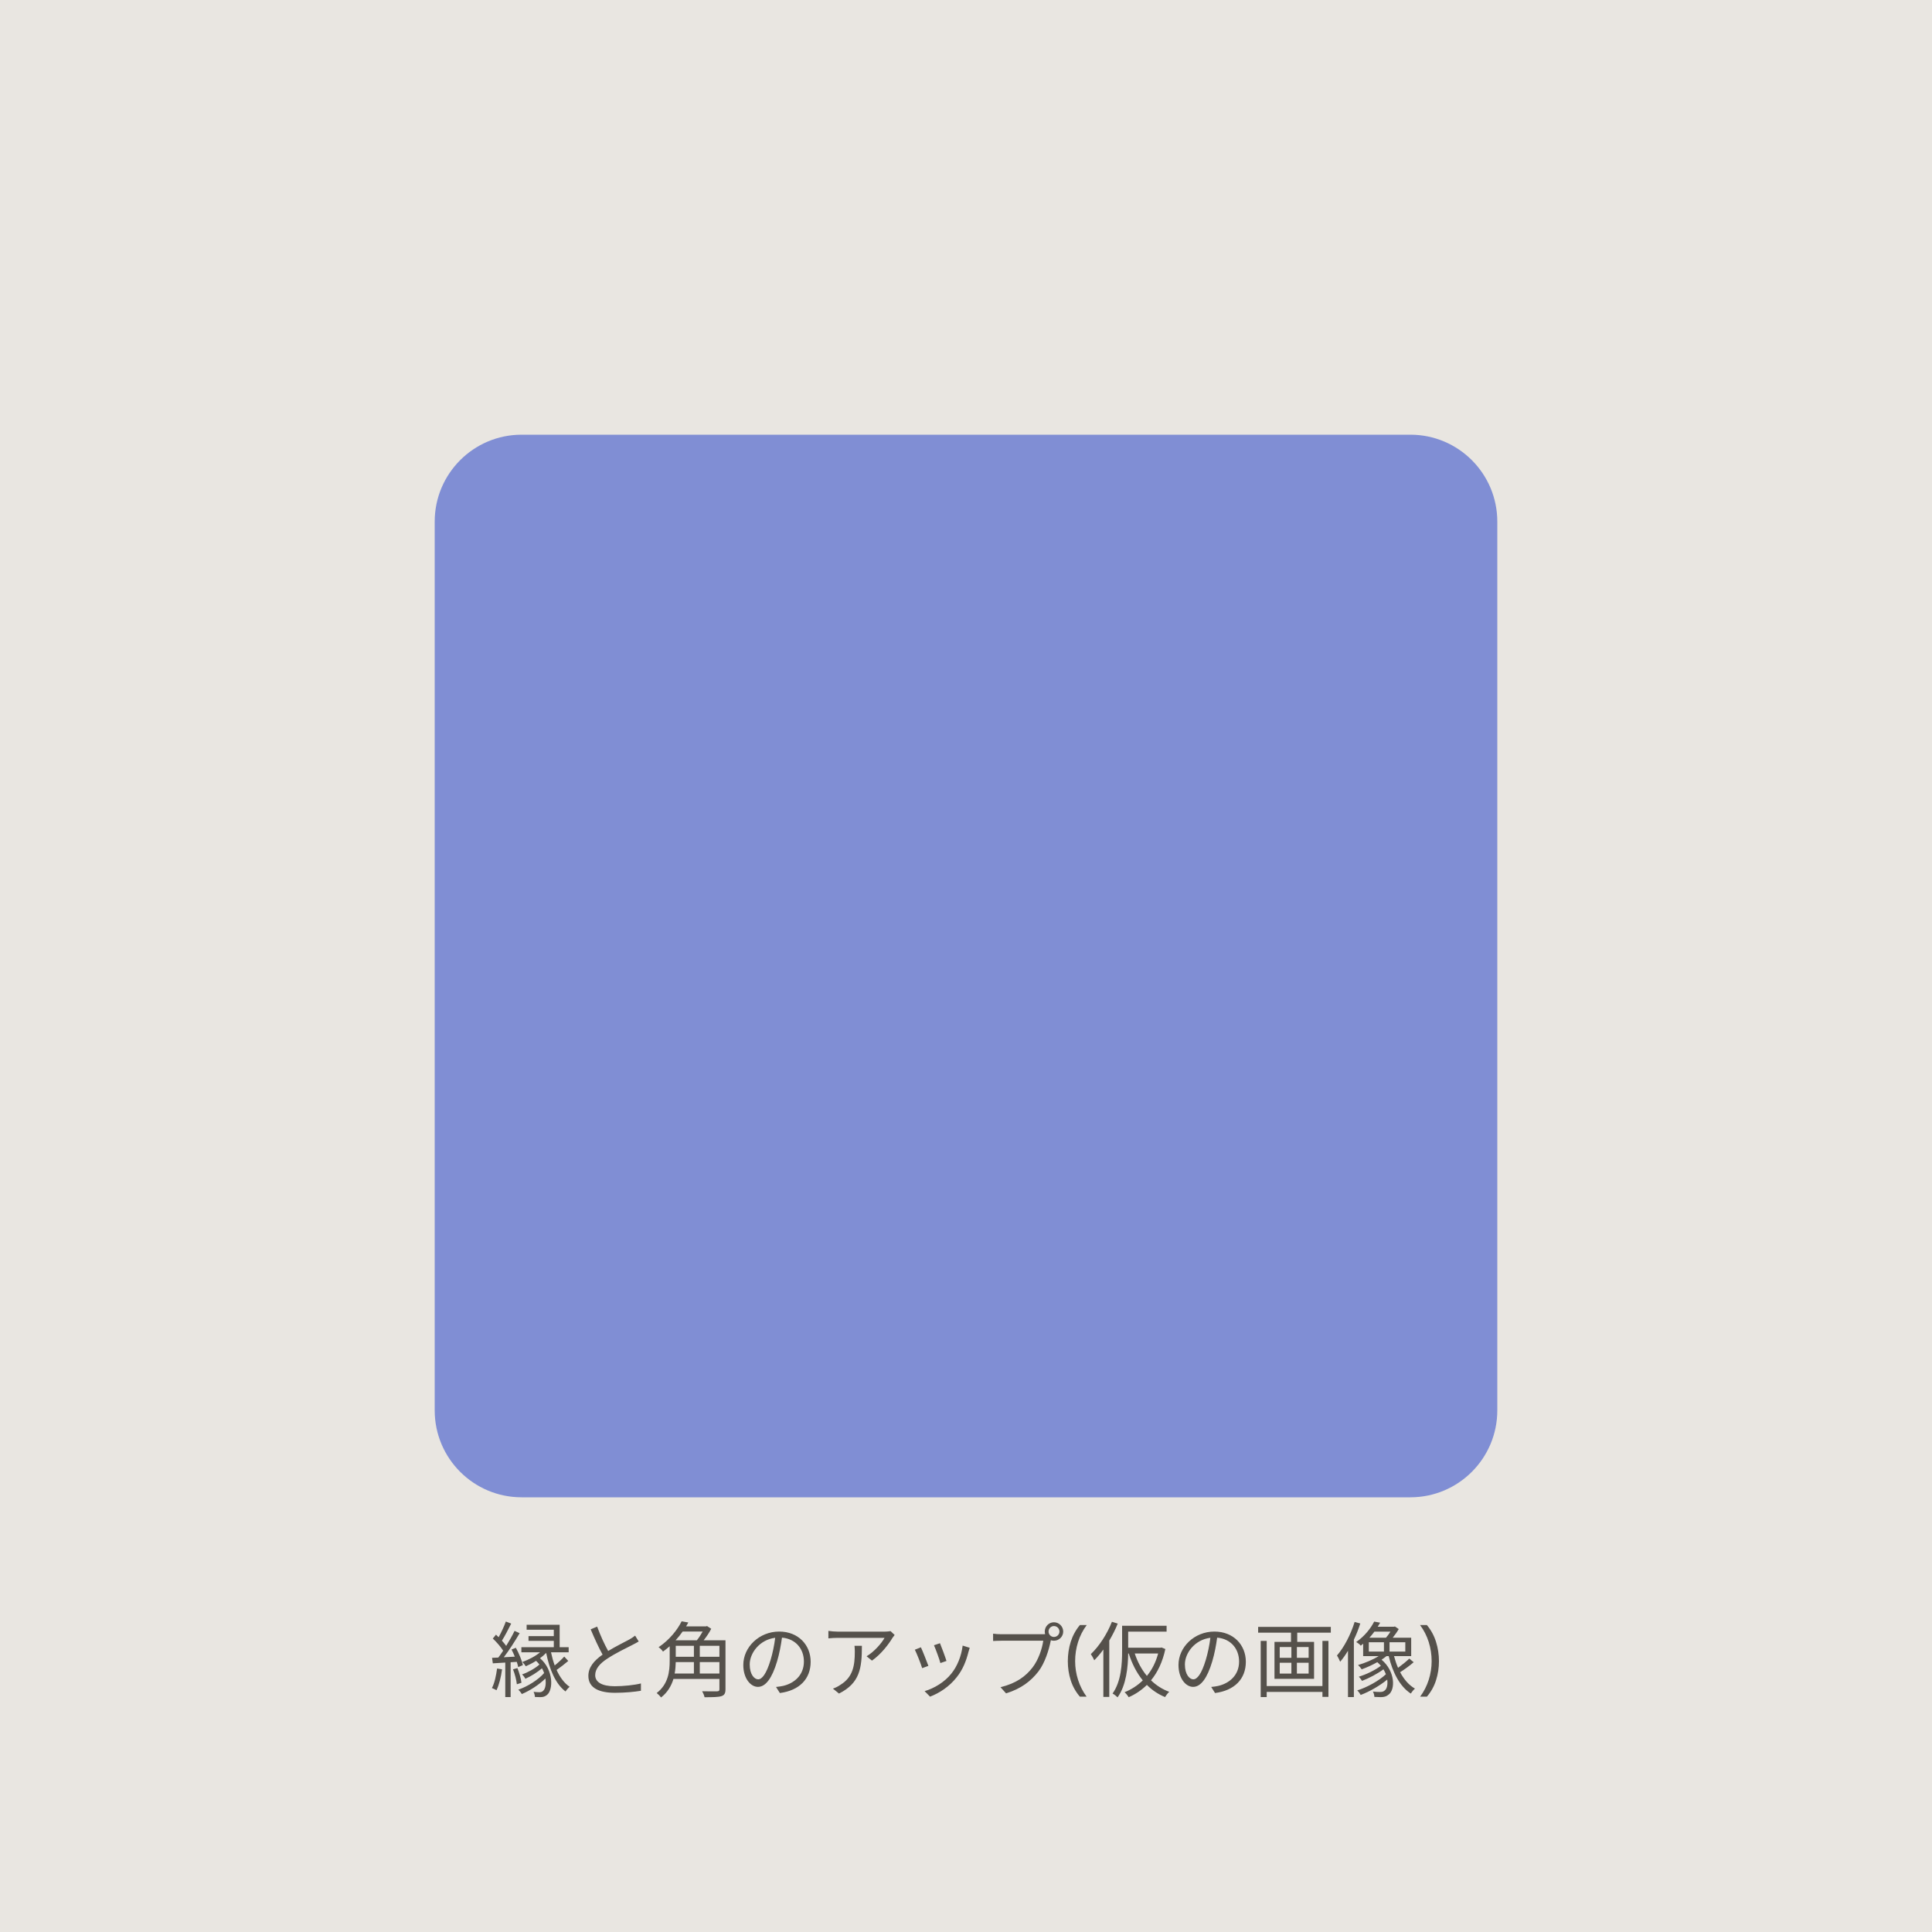
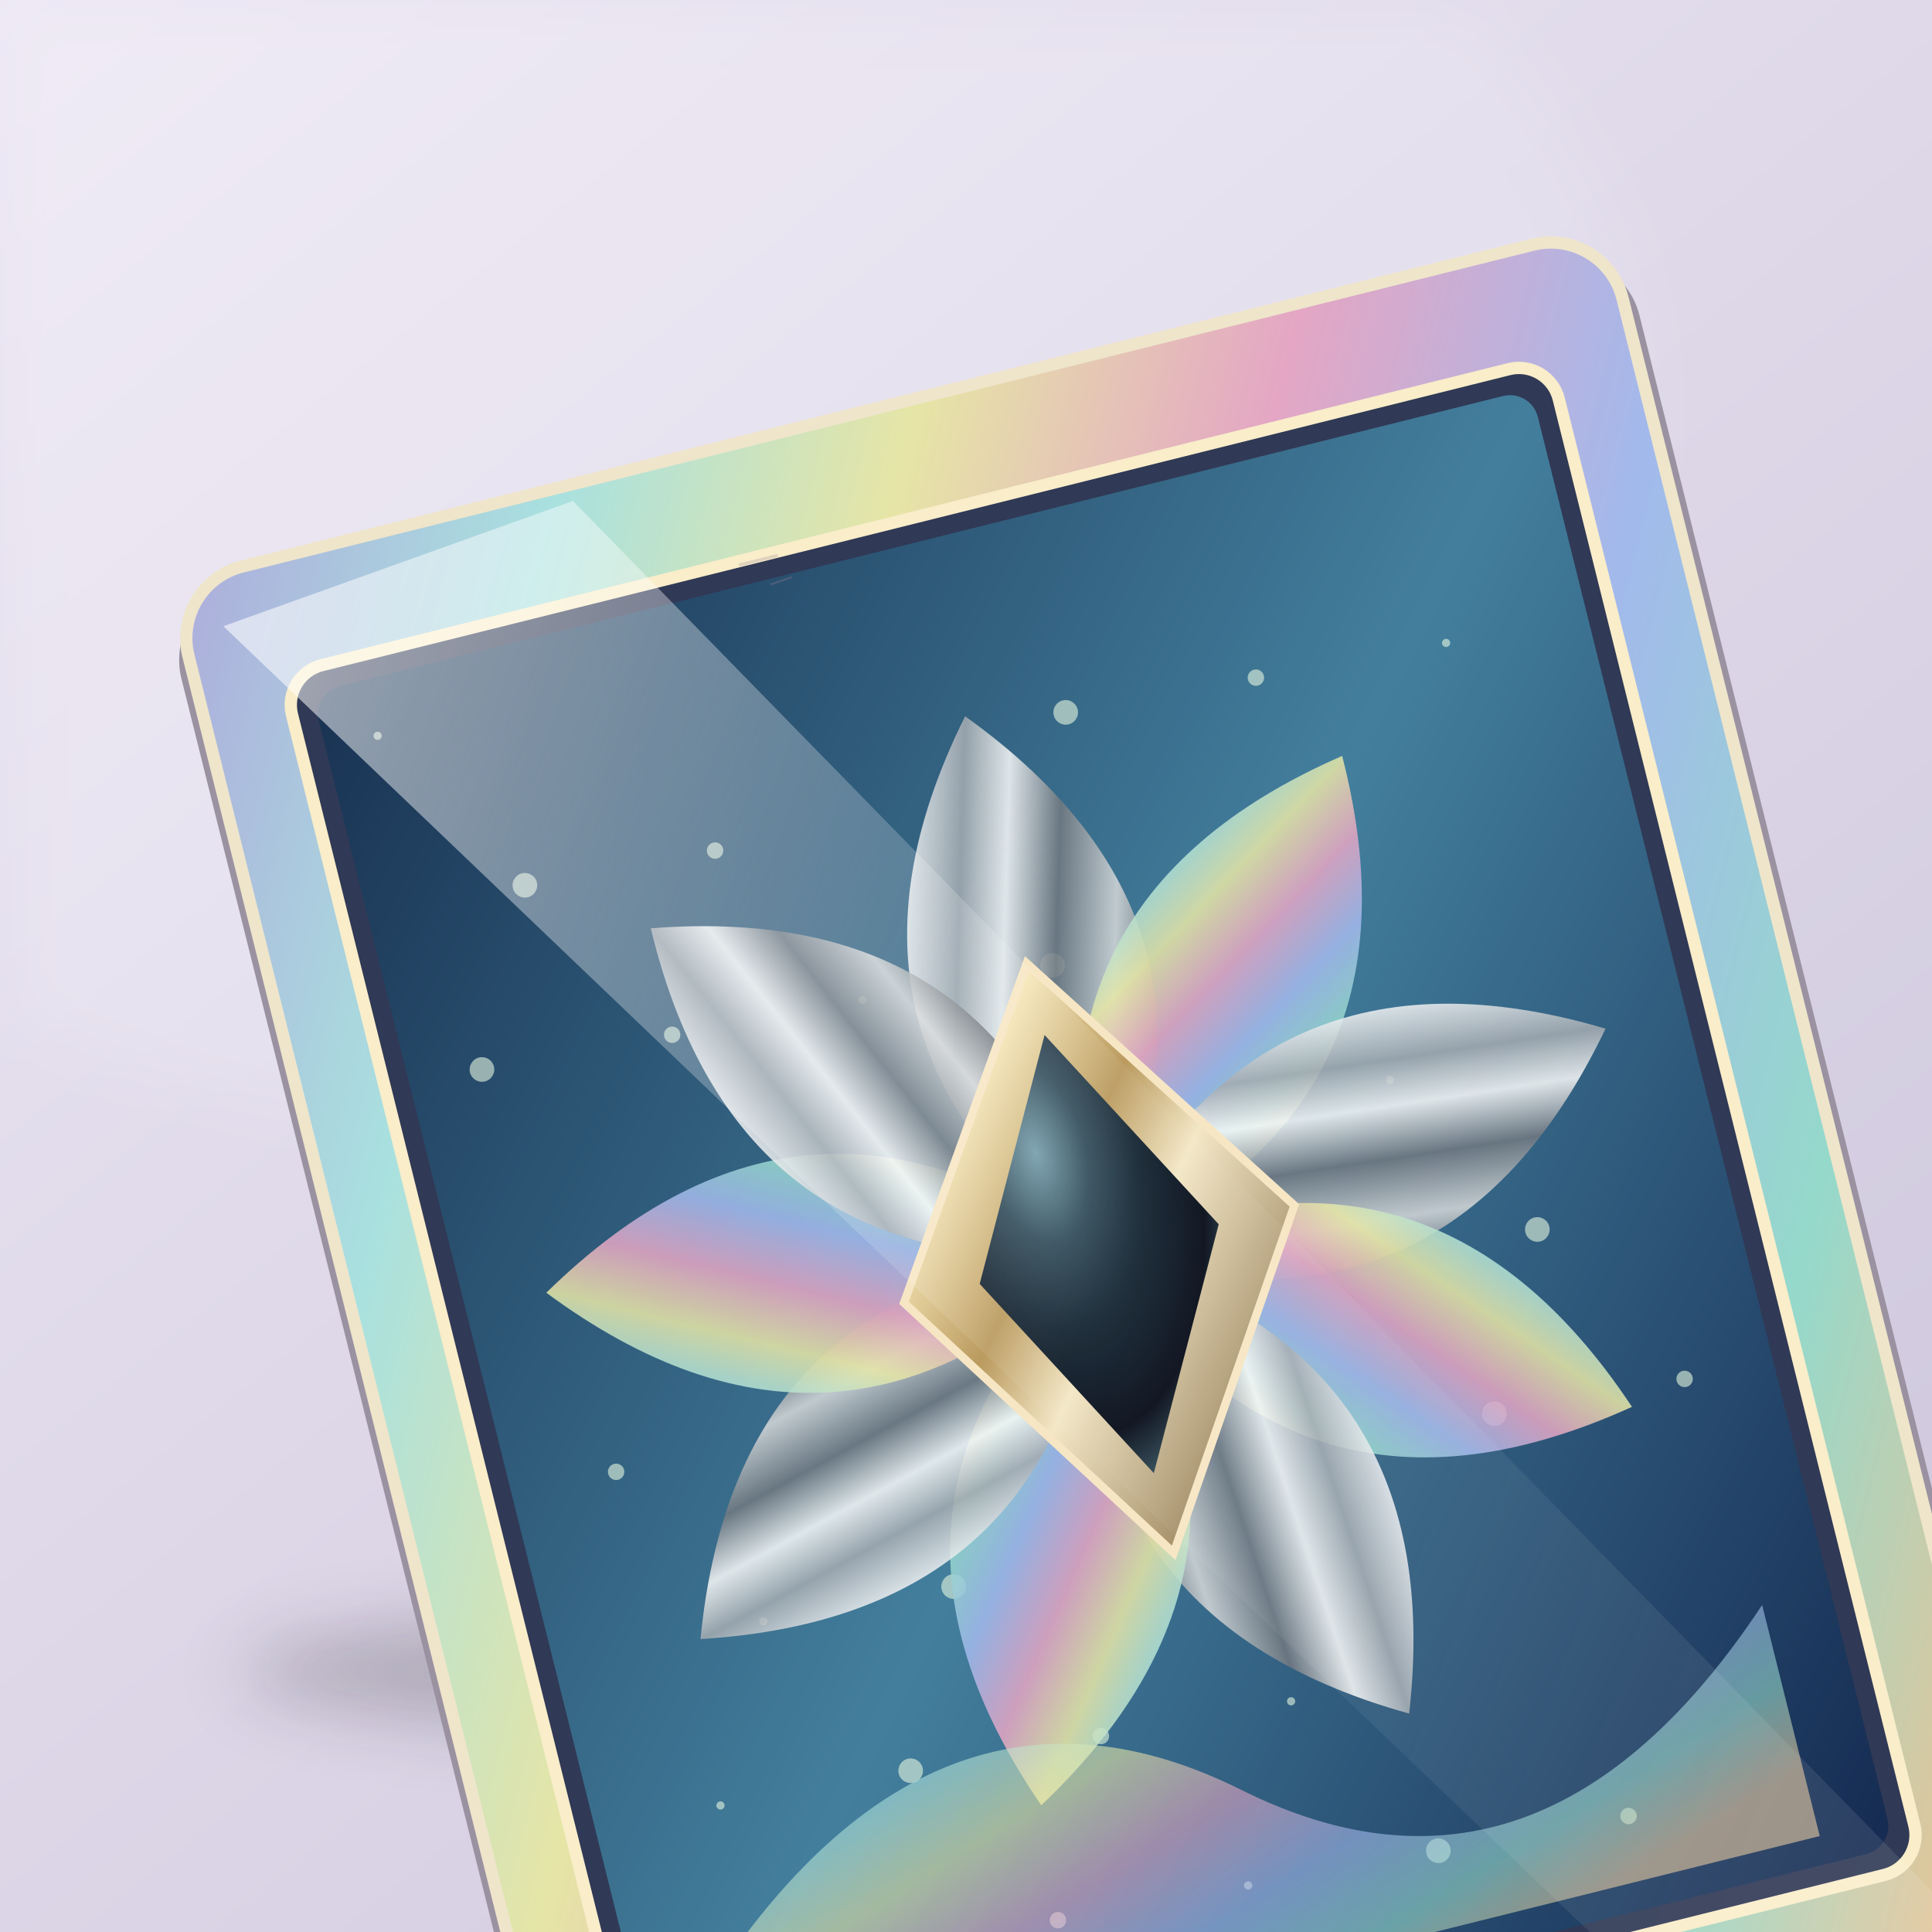
- <svg xmlns="http://www.w3.org/2000/svg" viewBox="0 0 800 800" role="img" aria-label="縁と角のアップ(仮の画像)">
-   <rect width="800" height="800" fill="#e9e6e1" />
-   <rect x="180" y="180" width="440" height="440" rx="36" fill="#6d7fd1" opacity=".85" />
-   <text x="400" y="700" font-family="sans-serif" font-size="34" text-anchor="middle" fill="#55514b">縁と角のアップ(仮の画像)</text>
+ <svg xmlns="http://www.w3.org/2000/svg" width="800" height="800" viewBox="0 0 800 800" role="img" aria-labelledby="title">
+   <defs>
+     <linearGradient id="bg" x2=".8" y2="1">
+       <stop stop-color="#ede8f4" />
+       <stop offset="1" stop-color="#d0c9de" />
+     </linearGradient>
+     <linearGradient id="steel" x1="0" y1="0" x2="1" y2=".65">
+       <stop stop-color="#5d636a" />
+       <stop offset=".19" stop-color="#f0f2f3" />
+       <stop offset=".35" stop-color="#a3aab0" />
+       <stop offset=".49" stop-color="#f8f9f8" />
+       <stop offset=".65" stop-color="#707880" />
+       <stop offset=".83" stop-color="#d5d8d9" />
+       <stop offset="1" stop-color="#555d65" />
+     </linearGradient>
+     <linearGradient id="black" x2=".8" y2="1">
+       <stop stop-color="#53575b" />
+       <stop offset=".3" stop-color="#25282c" />
+       <stop offset=".7" stop-color="#111519" />
+       <stop offset="1" stop-color="#383c40" />
+     </linearGradient>
+     <linearGradient id="leather" x2=".85" y2="1">
+       <stop stop-color="#45434a" />
+       <stop offset=".35" stop-color="#25242b" />
+       <stop offset=".7" stop-color="#17171d" />
+       <stop offset="1" stop-color="#333139" />
+     </linearGradient>
+     <linearGradient id="gold" x2=".8" y2="1">
+       <stop stop-color="#8a7042" />
+       <stop offset=".25" stop-color="#f6e7b8" />
+       <stop offset=".45" stop-color="#ba9a5e" />
+       <stop offset=".6" stop-color="#f3e7c6" />
+       <stop offset="1" stop-color="#7a5f36" />
+     </linearGradient>
+     <radialGradient id="glass" cx=".35" cy=".25" r=".8">
+       <stop stop-color="#769eac" />
+       <stop offset=".25" stop-color="#35505d" />
+       <stop offset=".5" stop-color="#192936" />
+       <stop offset=".8" stop-color="#090f1b" />
+       <stop offset="1" stop-color="#3c5965" />
+     </radialGradient>
+     <linearGradient id="coating" x2=".8" y2="1">
+       <stop stop-color="#7cdbc8" stop-opacity=".7" />
+       <stop offset=".35" stop-color="#8a6cce" stop-opacity=".15" />
+       <stop offset=".7" stop-color="#c05d9a" stop-opacity=".4" />
+       <stop offset="1" stop-color="#dbc284" stop-opacity=".1" />
+     </linearGradient>
+     <linearGradient id="glint" x2="1" y2="1">
+       <stop stop-color="#ffffff" stop-opacity=".6" />
+       <stop offset=".45" stop-color="#ffffff" stop-opacity=".03" />
+       <stop offset="1" stop-color="#ffffff" stop-opacity=".12" />
+     </linearGradient>
+     <linearGradient id="foil" x2="1" y2=".75">
+       <stop stop-color="#adaddc" />
+       <stop offset=".17" stop-color="#a9e1df" />
+       <stop offset=".33" stop-color="#e6e5a6" />
+       <stop offset=".5" stop-color="#e4a6c4" />
+       <stop offset=".68" stop-color="#a2b9ec" />
+       <stop offset=".85" stop-color="#95d9cb" />
+       <stop offset="1" stop-color="#e6c598" />
+     </linearGradient>
+     <linearGradient id="blue" x2="1" y2="1">
+       <stop stop-color="#193252" />
+       <stop offset=".5" stop-color="#437f9d" />
+       <stop offset="1" stop-color="#152a51" />
+     </linearGradient>
+     <linearGradient id="armor" x2="1" y2=".6">
+       <stop stop-color="#b2d0cf" />
+       <stop offset=".2" stop-color="#627f85" />
+       <stop offset=".55" stop-color="#294953" />
+       <stop offset=".8" stop-color="#61858a" />
+       <stop offset="1" stop-color="#193a46" />
+     </linearGradient>
+     <linearGradient id="cape" x2="1" y2=".3">
+       <stop stop-color="#4a344b" />
+       <stop offset=".3" stop-color="#8e6976" />
+       <stop offset=".5" stop-color="#4d354d" />
+       <stop offset=".75" stop-color="#a27b86" />
+       <stop offset="1" stop-color="#4d3448" />
+     </linearGradient>
+     <linearGradient id="skin" x2="1" y2=".3">
+       <stop stop-color="#f3cdb2" />
+       <stop offset=".5" stop-color="#c8937e" />
+       <stop offset="1" stop-color="#825a54" />
+     </linearGradient>
+     <filter id="blur" x="-.5" y="-.8" width="2" height="2.6">
+       <feGaussianBlur stdDeviation="14" />
+     </filter>
+     <filter id="grain">
+       <feTurbulence type="fractalNoise" baseFrequency=".65" numOctaves="3" seed="12" result="noise" />
+       <feColorMatrix in="noise" type="saturate" values="0" />
+       <feComposite in2="SourceGraphic" operator="in" />
+       <feBlend in="SourceGraphic" mode="soft-light" />
+     </filter>
+     <pattern id="pebble" width="9" height="8" patternUnits="userSpaceOnUse">
+       <path d="M1 2q2-2 4 0M4 6q2-2 4 0" fill="none" stroke="#b4a5ac" stroke-opacity=".14" stroke-width=".7" />
+     </pattern>
+     <pattern id="weave" width="7" height="7" patternUnits="userSpaceOnUse">
+       <path d="M0 0L7 7M0 7L7 0" stroke="#d3c3b5" stroke-opacity=".14" stroke-width=".7" />
+     </pattern>
+   </defs>
+   <rect x="0" y="0" width="800" height="800" rx="0" fill="url(#bg)" />
+   <ellipse cx="240" cy="170" rx="440" ry="300" fill="#fff" opacity=".15" filter="url(#blur)" />
+   <ellipse cx="410" cy="692" rx="310" ry="30" fill="#25222b" opacity=".24" filter="url(#blur)" />
+   <g transform="translate(-194 -37) scale(1.7) rotate(-14 400 400)">
+     <rect x="217" y="116" width="366" height="526" rx="19" fill="#9a91a1" />
+     <rect x="220" y="112" width="360" height="526" rx="18" fill="url(#foil)" stroke="#eee5cb" stroke-width="3" />
+     <rect x="241" y="140" width="318" height="378" rx="10" fill="#303955" stroke="#f9edca" stroke-width="3" />
+     <rect x="247" y="146" width="306" height="366" rx="7" fill="url(#blue)" />
+     <circle cx="260" cy="160" r="1" fill="#e5f6df" opacity=".6" />
+     <circle cx="333" cy="207" r="2" fill="#e5f6df" opacity=".6" />
+     <circle cx="406" cy="254" r="3" fill="#e5f6df" opacity=".6" />
+     <circle cx="479" cy="301" r="1" fill="#e5f6df" opacity=".6" />
+     <circle cx="273" cy="348" r="2" fill="#e5f6df" opacity=".6" />
+     <circle cx="346" cy="395" r="3" fill="#e5f6df" opacity=".6" />
+     <circle cx="419" cy="442" r="1" fill="#e5f6df" opacity=".6" />
+     <circle cx="492" cy="489" r="2" fill="#e5f6df" opacity=".6" />
+     <circle cx="286" cy="204" r="3" fill="#e5f6df" opacity=".6" />
+     <circle cx="359" cy="251" r="1" fill="#e5f6df" opacity=".6" />
+     <circle cx="432" cy="298" r="2" fill="#e5f6df" opacity=".6" />
+     <circle cx="505" cy="345" r="3" fill="#e5f6df" opacity=".6" />
+     <circle cx="299" cy="392" r="1" fill="#e5f6df" opacity=".6" />
+     <circle cx="372" cy="439" r="2" fill="#e5f6df" opacity=".6" />
+     <circle cx="445" cy="486" r="3" fill="#e5f6df" opacity=".6" />
+     <circle cx="518" cy="201" r="1" fill="#e5f6df" opacity=".6" />
+     <circle cx="312" cy="248" r="2" fill="#e5f6df" opacity=".6" />
+     <circle cx="385" cy="295" r="3" fill="#e5f6df" opacity=".6" />
+     <circle cx="458" cy="342" r="1" fill="#e5f6df" opacity=".6" />
+     <circle cx="531" cy="389" r="2" fill="#e5f6df" opacity=".6" />
+     <circle cx="325" cy="436" r="3" fill="#e5f6df" opacity=".6" />
+     <circle cx="398" cy="483" r="1" fill="#e5f6df" opacity=".6" />
+     <circle cx="471" cy="198" r="2" fill="#e5f6df" opacity=".6" />
+     <circle cx="265" cy="245" r="3" fill="#e5f6df" opacity=".6" />
+     <circle cx="338" cy="292" r="1" fill="#e5f6df" opacity=".6" />
+     <circle cx="411" cy="339" r="2" fill="#e5f6df" opacity=".6" />
+     <circle cx="484" cy="386" r="3" fill="#e5f6df" opacity=".6" />
+     <circle cx="278" cy="433" r="1" fill="#e5f6df" opacity=".6" />
+     <circle cx="351" cy="480" r="2" fill="#e5f6df" opacity=".6" />
+     <circle cx="424" cy="195" r="3" fill="#e5f6df" opacity=".6" />
+     <path d="M400 325Q342 258 400 190Q458 258 400 325Z" fill="url(#steel)" transform="rotate(0 400 325)" opacity=".86" />
+     <path d="M400 325Q342 258 400 190Q458 258 400 325Z" fill="url(#foil)" transform="rotate(40 400 325)" opacity=".86" />
+     <path d="M400 325Q342 258 400 190Q458 258 400 325Z" fill="url(#steel)" transform="rotate(80 400 325)" opacity=".86" />
+     <path d="M400 325Q342 258 400 190Q458 258 400 325Z" fill="url(#foil)" transform="rotate(120 400 325)" opacity=".86" />
+     <path d="M400 325Q342 258 400 190Q458 258 400 325Z" fill="url(#steel)" transform="rotate(160 400 325)" opacity=".86" />
+     <path d="M400 325Q342 258 400 190Q458 258 400 325Z" fill="url(#foil)" transform="rotate(200 400 325)" opacity=".86" />
+     <path d="M400 325Q342 258 400 190Q458 258 400 325Z" fill="url(#steel)" transform="rotate(240 400 325)" opacity=".86" />
+     <path d="M400 325Q342 258 400 190Q458 258 400 325Z" fill="url(#foil)" transform="rotate(280 400 325)" opacity=".86" />
+     <path d="M400 325Q342 258 400 190Q458 258 400 325Z" fill="url(#steel)" transform="rotate(320 400 325)" opacity=".86" />
+     <path d="M400 252L449 325 400 400 351 325Z" fill="url(#gold)" stroke="#f7e6c4" stroke-width="2" />
+     <path d="M400 270L430 325 400 380 370 325Z" fill="url(#glass)" />
+     <path d="M267 473Q340 407 402 460T536 447L536 505H254Z" fill="url(#foil)" opacity=".6" />
+     <rect x="245" y="539" width="307" height="69" rx="7" fill="url(#gold)" opacity=".65" />
+     <path d="M270 563l7 10-7 10-7-10Z" fill="#62627c" opacity=".7" />
+     <path d="M316 563l7 10-7 10-7-10Z" fill="#62627c" opacity=".7" />
+     <path d="M362 563l7 10-7 10-7-10Z" fill="#62627c" opacity=".7" />
+     <path d="M408 563l7 10-7 10-7-10Z" fill="#62627c" opacity=".7" />
+     <path d="M454 563l7 10-7 10-7-10Z" fill="#62627c" opacity=".7" />
+     <path d="M500 563l7 10-7 10-7-10Z" fill="#62627c" opacity=".7" />
+     <path d="M230 125L320 116 577 555 577 625 553 636Z" fill="url(#glint)" />
+   </g>
+   <path d="M306 234L322 230" fill="none" stroke="#d7ccba" stroke-width="1.3" opacity=".8" />
+   <path d="M319 242L328 239" fill="none" stroke="#6b6c85" stroke-width="0.8" opacity=".5" />
</svg>
